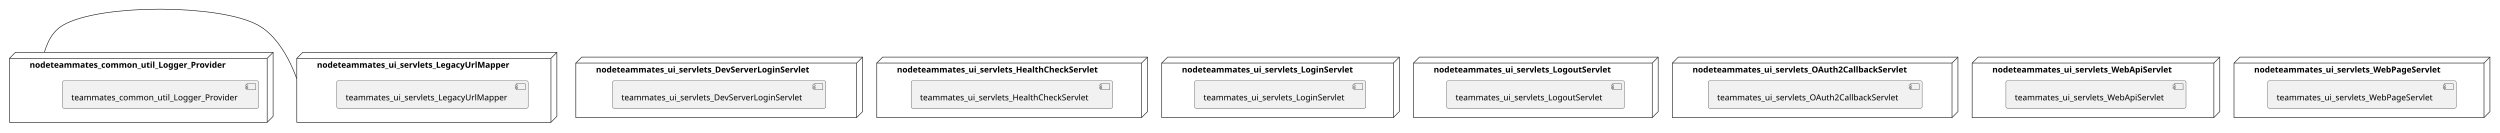
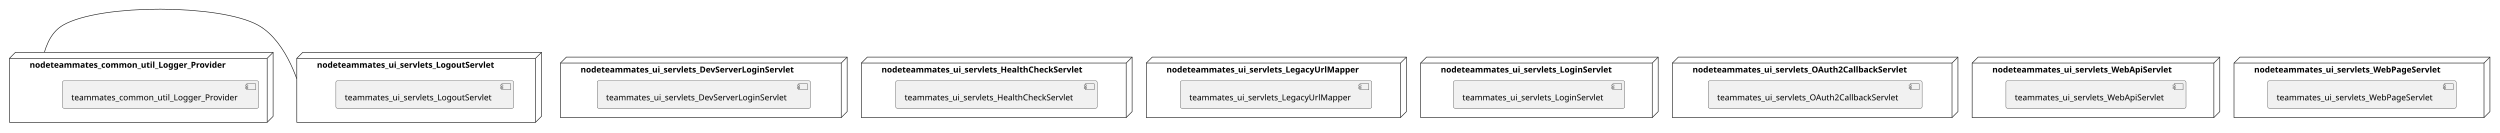
<svg xmlns="http://www.w3.org/2000/svg" xmlns:xlink="http://www.w3.org/1999/xlink" contentStyleType="text/css" height="223px" preserveAspectRatio="none" style="width:4220px;height:223px;background:#FFFFFF;" version="1.1" viewBox="0 0 4220 223" width="4220px" zoomAndPan="magnify">
  <defs />
  <g>
    <g id="cluster_nodeteammates_common_util_Logger_Provider">
      <polygon fill="none" points="16,98.41,26,88.41,461,88.41,461,196.41,451,206.41,16,206.41,16,98.41" style="stroke:#181818;stroke-width:1.0;" />
      <line style="stroke:#181818;stroke-width:1.0;" x1="451" x2="461" y1="98.41" y2="88.41" />
      <line style="stroke:#181818;stroke-width:1.0;" x1="16" x2="451" y1="98.41" y2="98.41" />
      <line style="stroke:#181818;stroke-width:1.0;" x1="451" x2="451" y1="98.41" y2="206.41" />
      <text fill="#000000" font-family="sans-serif" font-size="14" font-weight="bold" lengthAdjust="spacing" textLength="369" x="50" y="114.405">nodeteammates_common_util_Logger_Provider</text>
    </g>
    <g id="cluster_nodeteammates_ui_servlets_DevServerLoginServlet">
-       <polygon fill="none" points="972,106.41,982,96.41,1456,96.41,1456,188.41,1446,198.41,972,198.41,972,106.41" style="stroke:#181818;stroke-width:1.0;" />
-       <line style="stroke:#181818;stroke-width:1.0;" x1="1446" x2="1456" y1="106.41" y2="96.41" />
-       <line style="stroke:#181818;stroke-width:1.0;" x1="972" x2="1446" y1="106.41" y2="106.41" />
-       <line style="stroke:#181818;stroke-width:1.0;" x1="1446" x2="1446" y1="106.41" y2="198.41" />
-       <text fill="#000000" font-family="sans-serif" font-size="14" font-weight="bold" lengthAdjust="spacing" textLength="408" x="1006" y="122.405">nodeteammates_ui_servlets_DevServerLoginServlet</text>
+       <polygon fill="none" points="946,106.41,956,96.41,1430,96.41,1430,188.41,1420,198.41,946,198.41,946,106.41" style="stroke:#181818;stroke-width:1.0;" />
+       <line style="stroke:#181818;stroke-width:1.0;" x1="1420" x2="1430" y1="106.41" y2="96.41" />
+       <line style="stroke:#181818;stroke-width:1.0;" x1="946" x2="1420" y1="106.41" y2="106.41" />
+       <line style="stroke:#181818;stroke-width:1.0;" x1="1420" x2="1420" y1="106.41" y2="198.41" />
+       <text fill="#000000" font-family="sans-serif" font-size="14" font-weight="bold" lengthAdjust="spacing" textLength="408" x="980" y="122.405">nodeteammates_ui_servlets_DevServerLoginServlet</text>
    </g>
    <g id="cluster_nodeteammates_ui_servlets_HealthCheckServlet">
-       <polygon fill="none" points="1480,106.41,1490,96.41,1937,96.41,1937,188.41,1927,198.41,1480,198.41,1480,106.41" style="stroke:#181818;stroke-width:1.0;" />
-       <line style="stroke:#181818;stroke-width:1.0;" x1="1927" x2="1937" y1="106.41" y2="96.41" />
-       <line style="stroke:#181818;stroke-width:1.0;" x1="1480" x2="1927" y1="106.41" y2="106.41" />
-       <line style="stroke:#181818;stroke-width:1.0;" x1="1927" x2="1927" y1="106.41" y2="198.41" />
-       <text fill="#000000" font-family="sans-serif" font-size="14" font-weight="bold" lengthAdjust="spacing" textLength="381" x="1514" y="122.405">nodeteammates_ui_servlets_HealthCheckServlet</text>
+       <polygon fill="none" points="1454,106.41,1464,96.41,1911,96.41,1911,188.41,1901,198.41,1454,198.41,1454,106.41" style="stroke:#181818;stroke-width:1.0;" />
+       <line style="stroke:#181818;stroke-width:1.0;" x1="1901" x2="1911" y1="106.41" y2="96.41" />
+       <line style="stroke:#181818;stroke-width:1.0;" x1="1454" x2="1901" y1="106.41" y2="106.41" />
+       <line style="stroke:#181818;stroke-width:1.0;" x1="1901" x2="1901" y1="106.41" y2="198.41" />
+       <text fill="#000000" font-family="sans-serif" font-size="14" font-weight="bold" lengthAdjust="spacing" textLength="381" x="1488" y="122.405">nodeteammates_ui_servlets_HealthCheckServlet</text>
    </g>
    <g id="cluster_nodeteammates_ui_servlets_LegacyUrlMapper">
-       <polygon fill="none" points="501,98.41,511,88.41,940,88.41,940,196.41,930,206.41,501,206.41,501,98.41" style="stroke:#181818;stroke-width:1.0;" />
-       <line style="stroke:#181818;stroke-width:1.0;" x1="930" x2="940" y1="98.41" y2="88.41" />
-       <line style="stroke:#181818;stroke-width:1.0;" x1="501" x2="930" y1="98.41" y2="98.41" />
-       <line style="stroke:#181818;stroke-width:1.0;" x1="930" x2="930" y1="98.41" y2="206.41" />
-       <text fill="#000000" font-family="sans-serif" font-size="14" font-weight="bold" lengthAdjust="spacing" textLength="363" x="535" y="114.405">nodeteammates_ui_servlets_LegacyUrlMapper</text>
+       <polygon fill="none" points="1935,106.41,1945,96.41,2374,96.41,2374,188.41,2364,198.41,1935,198.41,1935,106.41" style="stroke:#181818;stroke-width:1.0;" />
+       <line style="stroke:#181818;stroke-width:1.0;" x1="2364" x2="2374" y1="106.41" y2="96.41" />
+       <line style="stroke:#181818;stroke-width:1.0;" x1="1935" x2="2364" y1="106.41" y2="106.41" />
+       <line style="stroke:#181818;stroke-width:1.0;" x1="2364" x2="2364" y1="106.41" y2="198.41" />
+       <text fill="#000000" font-family="sans-serif" font-size="14" font-weight="bold" lengthAdjust="spacing" textLength="363" x="1969" y="122.405">nodeteammates_ui_servlets_LegacyUrlMapper</text>
    </g>
    <g id="cluster_nodeteammates_ui_servlets_LoginServlet">
-       <polygon fill="none" points="1961,106.41,1971,96.41,2362,96.41,2362,188.41,2352,198.41,1961,198.41,1961,106.41" style="stroke:#181818;stroke-width:1.0;" />
-       <line style="stroke:#181818;stroke-width:1.0;" x1="2352" x2="2362" y1="106.41" y2="96.41" />
-       <line style="stroke:#181818;stroke-width:1.0;" x1="1961" x2="2352" y1="106.41" y2="106.41" />
-       <line style="stroke:#181818;stroke-width:1.0;" x1="2352" x2="2352" y1="106.41" y2="198.41" />
-       <text fill="#000000" font-family="sans-serif" font-size="14" font-weight="bold" lengthAdjust="spacing" textLength="325" x="1995" y="122.405">nodeteammates_ui_servlets_LoginServlet</text>
+       <polygon fill="none" points="2398,106.41,2408,96.41,2799,96.41,2799,188.41,2789,198.41,2398,198.41,2398,106.41" style="stroke:#181818;stroke-width:1.0;" />
+       <line style="stroke:#181818;stroke-width:1.0;" x1="2789" x2="2799" y1="106.41" y2="96.41" />
+       <line style="stroke:#181818;stroke-width:1.0;" x1="2398" x2="2789" y1="106.41" y2="106.41" />
+       <line style="stroke:#181818;stroke-width:1.0;" x1="2789" x2="2789" y1="106.41" y2="198.41" />
+       <text fill="#000000" font-family="sans-serif" font-size="14" font-weight="bold" lengthAdjust="spacing" textLength="325" x="2432" y="122.405">nodeteammates_ui_servlets_LoginServlet</text>
    </g>
    <g id="cluster_nodeteammates_ui_servlets_LogoutServlet">
-       <polygon fill="none" points="2386,106.41,2396,96.41,2799,96.41,2799,188.41,2789,198.41,2386,198.41,2386,106.41" style="stroke:#181818;stroke-width:1.0;" />
-       <line style="stroke:#181818;stroke-width:1.0;" x1="2789" x2="2799" y1="106.41" y2="96.41" />
-       <line style="stroke:#181818;stroke-width:1.0;" x1="2386" x2="2789" y1="106.41" y2="106.41" />
-       <line style="stroke:#181818;stroke-width:1.0;" x1="2789" x2="2789" y1="106.41" y2="198.41" />
-       <text fill="#000000" font-family="sans-serif" font-size="14" font-weight="bold" lengthAdjust="spacing" textLength="337" x="2420" y="122.405">nodeteammates_ui_servlets_LogoutServlet</text>
+       <polygon fill="none" points="501,98.41,511,88.41,914,88.41,914,196.41,904,206.41,501,206.41,501,98.41" style="stroke:#181818;stroke-width:1.0;" />
+       <line style="stroke:#181818;stroke-width:1.0;" x1="904" x2="914" y1="98.41" y2="88.41" />
+       <line style="stroke:#181818;stroke-width:1.0;" x1="501" x2="904" y1="98.41" y2="98.41" />
+       <line style="stroke:#181818;stroke-width:1.0;" x1="904" x2="904" y1="98.41" y2="206.41" />
+       <text fill="#000000" font-family="sans-serif" font-size="14" font-weight="bold" lengthAdjust="spacing" textLength="337" x="535" y="114.405">nodeteammates_ui_servlets_LogoutServlet</text>
    </g>
    <g id="cluster_nodeteammates_ui_servlets_OAuth2CallbackServlet">
      <polygon fill="none" points="2823,106.41,2833,96.41,3305,96.41,3305,188.41,3295,198.41,2823,198.41,2823,106.41" style="stroke:#181818;stroke-width:1.0;" />
      <line style="stroke:#181818;stroke-width:1.0;" x1="3295" x2="3305" y1="106.41" y2="96.41" />
      <line style="stroke:#181818;stroke-width:1.0;" x1="2823" x2="3295" y1="106.41" y2="106.41" />
      <line style="stroke:#181818;stroke-width:1.0;" x1="3295" x2="3295" y1="106.41" y2="198.41" />
      <text fill="#000000" font-family="sans-serif" font-size="14" font-weight="bold" lengthAdjust="spacing" textLength="406" x="2857" y="122.405">nodeteammates_ui_servlets_OAuth2CallbackServlet</text>
    </g>
    <g id="cluster_nodeteammates_ui_servlets_WebApiServlet">
      <polygon fill="none" points="3329,106.41,3339,96.41,3747,96.41,3747,188.41,3737,198.41,3329,198.41,3329,106.41" style="stroke:#181818;stroke-width:1.0;" />
      <line style="stroke:#181818;stroke-width:1.0;" x1="3737" x2="3747" y1="106.41" y2="96.41" />
      <line style="stroke:#181818;stroke-width:1.0;" x1="3329" x2="3737" y1="106.41" y2="106.41" />
      <line style="stroke:#181818;stroke-width:1.0;" x1="3737" x2="3737" y1="106.41" y2="198.41" />
      <text fill="#000000" font-family="sans-serif" font-size="14" font-weight="bold" lengthAdjust="spacing" textLength="342" x="3363" y="122.405">nodeteammates_ui_servlets_WebApiServlet</text>
    </g>
    <g id="cluster_nodeteammates_ui_servlets_WebPageServlet">
      <polygon fill="none" points="3771,106.41,3781,96.41,4203,96.41,4203,188.41,4193,198.41,3771,198.41,3771,106.41" style="stroke:#181818;stroke-width:1.0;" />
      <line style="stroke:#181818;stroke-width:1.0;" x1="4193" x2="4203" y1="106.41" y2="96.41" />
      <line style="stroke:#181818;stroke-width:1.0;" x1="3771" x2="4193" y1="106.41" y2="106.41" />
      <line style="stroke:#181818;stroke-width:1.0;" x1="4193" x2="4193" y1="106.41" y2="198.41" />
      <text fill="#000000" font-family="sans-serif" font-size="14" font-weight="bold" lengthAdjust="spacing" textLength="356" x="3805" y="122.405">nodeteammates_ui_servlets_WebPageServlet</text>
    </g>
    <g id="elem_teammates_common_util_Logger_Provider">
-       <a href="teammates-teammates.system#_SiLFoFR-Ee-v2Jw9oPbRKg" target="_top" title="teammates-teammates.system#_SiLFoFR-Ee-v2Jw9oPbRKg" xlink:actuate="onRequest" xlink:href="teammates-teammates.system#_SiLFoFR-Ee-v2Jw9oPbRKg" xlink:show="new" xlink:title="teammates-teammates.system#_SiLFoFR-Ee-v2Jw9oPbRKg" xlink:type="simple">
+       <a href="teammates-teammates.system#_U8-EIFUuEe-ihrBQaky_Ng" target="_top" title="teammates-teammates.system#_U8-EIFUuEe-ihrBQaky_Ng" xlink:actuate="onRequest" xlink:href="teammates-teammates.system#_U8-EIFUuEe-ihrBQaky_Ng" xlink:show="new" xlink:title="teammates-teammates.system#_U8-EIFUuEe-ihrBQaky_Ng" xlink:type="simple">
        <rect fill="#F1F1F1" height="46.297" rx="2.5" ry="2.5" style="stroke:#181818;stroke-width:0.5;" width="331" x="105.5" y="136.41" />
        <rect fill="#F1F1F1" height="10" style="stroke:#181818;stroke-width:0.5;" width="15" x="416.5" y="141.41" />
        <rect fill="#F1F1F1" height="2" style="stroke:#181818;stroke-width:0.5;" width="4" x="414.5" y="143.41" />
        <rect fill="#F1F1F1" height="2" style="stroke:#181818;stroke-width:0.5;" width="4" x="414.5" y="147.41" />
        <text fill="#000000" font-family="sans-serif" font-size="14" lengthAdjust="spacing" textLength="291" x="120.5" y="169.405">teammates_common_util_Logger_Provider</text>
      </a>
    </g>
    <g id="elem_teammates_ui_servlets_DevServerLoginServlet">
-       <a href="teammates-teammates.system#_SiLFoFR-Ee-v2Jw9oPbRKg" target="_top" title="teammates-teammates.system#_SiLFoFR-Ee-v2Jw9oPbRKg" xlink:actuate="onRequest" xlink:href="teammates-teammates.system#_SiLFoFR-Ee-v2Jw9oPbRKg" xlink:show="new" xlink:title="teammates-teammates.system#_SiLFoFR-Ee-v2Jw9oPbRKg" xlink:type="simple">
-         <rect fill="#F1F1F1" height="46.297" rx="2.5" ry="2.5" style="stroke:#181818;stroke-width:0.5;" width="360" x="1034" y="136.41" />
-         <rect fill="#F1F1F1" height="10" style="stroke:#181818;stroke-width:0.5;" width="15" x="1374" y="141.41" />
-         <rect fill="#F1F1F1" height="2" style="stroke:#181818;stroke-width:0.5;" width="4" x="1372" y="143.41" />
-         <rect fill="#F1F1F1" height="2" style="stroke:#181818;stroke-width:0.5;" width="4" x="1372" y="147.41" />
-         <text fill="#000000" font-family="sans-serif" font-size="14" lengthAdjust="spacing" textLength="320" x="1049" y="169.405">teammates_ui_servlets_DevServerLoginServlet</text>
+       <a href="teammates-teammates.system#_U8-EIFUuEe-ihrBQaky_Ng" target="_top" title="teammates-teammates.system#_U8-EIFUuEe-ihrBQaky_Ng" xlink:actuate="onRequest" xlink:href="teammates-teammates.system#_U8-EIFUuEe-ihrBQaky_Ng" xlink:show="new" xlink:title="teammates-teammates.system#_U8-EIFUuEe-ihrBQaky_Ng" xlink:type="simple">
+         <rect fill="#F1F1F1" height="46.297" rx="2.5" ry="2.5" style="stroke:#181818;stroke-width:0.5;" width="360" x="1008" y="136.41" />
+         <rect fill="#F1F1F1" height="10" style="stroke:#181818;stroke-width:0.5;" width="15" x="1348" y="141.41" />
+         <rect fill="#F1F1F1" height="2" style="stroke:#181818;stroke-width:0.5;" width="4" x="1346" y="143.41" />
+         <rect fill="#F1F1F1" height="2" style="stroke:#181818;stroke-width:0.5;" width="4" x="1346" y="147.41" />
+         <text fill="#000000" font-family="sans-serif" font-size="14" lengthAdjust="spacing" textLength="320" x="1023" y="169.405">teammates_ui_servlets_DevServerLoginServlet</text>
      </a>
    </g>
    <g id="elem_teammates_ui_servlets_HealthCheckServlet">
-       <a href="teammates-teammates.system#_SiLFoFR-Ee-v2Jw9oPbRKg" target="_top" title="teammates-teammates.system#_SiLFoFR-Ee-v2Jw9oPbRKg" xlink:actuate="onRequest" xlink:href="teammates-teammates.system#_SiLFoFR-Ee-v2Jw9oPbRKg" xlink:show="new" xlink:title="teammates-teammates.system#_SiLFoFR-Ee-v2Jw9oPbRKg" xlink:type="simple">
-         <rect fill="#F1F1F1" height="46.297" rx="2.5" ry="2.5" style="stroke:#181818;stroke-width:0.5;" width="340" x="1538" y="136.41" />
-         <rect fill="#F1F1F1" height="10" style="stroke:#181818;stroke-width:0.5;" width="15" x="1858" y="141.41" />
-         <rect fill="#F1F1F1" height="2" style="stroke:#181818;stroke-width:0.5;" width="4" x="1856" y="143.41" />
-         <rect fill="#F1F1F1" height="2" style="stroke:#181818;stroke-width:0.5;" width="4" x="1856" y="147.41" />
-         <text fill="#000000" font-family="sans-serif" font-size="14" lengthAdjust="spacing" textLength="300" x="1553" y="169.405">teammates_ui_servlets_HealthCheckServlet</text>
+       <a href="teammates-teammates.system#_U8-EIFUuEe-ihrBQaky_Ng" target="_top" title="teammates-teammates.system#_U8-EIFUuEe-ihrBQaky_Ng" xlink:actuate="onRequest" xlink:href="teammates-teammates.system#_U8-EIFUuEe-ihrBQaky_Ng" xlink:show="new" xlink:title="teammates-teammates.system#_U8-EIFUuEe-ihrBQaky_Ng" xlink:type="simple">
+         <rect fill="#F1F1F1" height="46.297" rx="2.5" ry="2.5" style="stroke:#181818;stroke-width:0.5;" width="340" x="1512" y="136.41" />
+         <rect fill="#F1F1F1" height="10" style="stroke:#181818;stroke-width:0.5;" width="15" x="1832" y="141.41" />
+         <rect fill="#F1F1F1" height="2" style="stroke:#181818;stroke-width:0.5;" width="4" x="1830" y="143.41" />
+         <rect fill="#F1F1F1" height="2" style="stroke:#181818;stroke-width:0.5;" width="4" x="1830" y="147.41" />
+         <text fill="#000000" font-family="sans-serif" font-size="14" lengthAdjust="spacing" textLength="300" x="1527" y="169.405">teammates_ui_servlets_HealthCheckServlet</text>
      </a>
    </g>
    <g id="elem_teammates_ui_servlets_LegacyUrlMapper">
-       <a href="teammates-teammates.system#_SiLFoFR-Ee-v2Jw9oPbRKg" target="_top" title="teammates-teammates.system#_SiLFoFR-Ee-v2Jw9oPbRKg" xlink:actuate="onRequest" xlink:href="teammates-teammates.system#_SiLFoFR-Ee-v2Jw9oPbRKg" xlink:show="new" xlink:title="teammates-teammates.system#_SiLFoFR-Ee-v2Jw9oPbRKg" xlink:type="simple">
-         <rect fill="#F1F1F1" height="46.297" rx="2.5" ry="2.5" style="stroke:#181818;stroke-width:0.5;" width="323" x="568.5" y="136.41" />
-         <rect fill="#F1F1F1" height="10" style="stroke:#181818;stroke-width:0.5;" width="15" x="871.5" y="141.41" />
-         <rect fill="#F1F1F1" height="2" style="stroke:#181818;stroke-width:0.5;" width="4" x="869.5" y="143.41" />
-         <rect fill="#F1F1F1" height="2" style="stroke:#181818;stroke-width:0.5;" width="4" x="869.5" y="147.41" />
-         <text fill="#000000" font-family="sans-serif" font-size="14" lengthAdjust="spacing" textLength="283" x="583.5" y="169.405">teammates_ui_servlets_LegacyUrlMapper</text>
+       <a href="teammates-teammates.system#_U8-EIFUuEe-ihrBQaky_Ng" target="_top" title="teammates-teammates.system#_U8-EIFUuEe-ihrBQaky_Ng" xlink:actuate="onRequest" xlink:href="teammates-teammates.system#_U8-EIFUuEe-ihrBQaky_Ng" xlink:show="new" xlink:title="teammates-teammates.system#_U8-EIFUuEe-ihrBQaky_Ng" xlink:type="simple">
+         <rect fill="#F1F1F1" height="46.297" rx="2.5" ry="2.5" style="stroke:#181818;stroke-width:0.5;" width="323" x="1992.5" y="136.41" />
+         <rect fill="#F1F1F1" height="10" style="stroke:#181818;stroke-width:0.5;" width="15" x="2295.5" y="141.41" />
+         <rect fill="#F1F1F1" height="2" style="stroke:#181818;stroke-width:0.5;" width="4" x="2293.5" y="143.41" />
+         <rect fill="#F1F1F1" height="2" style="stroke:#181818;stroke-width:0.5;" width="4" x="2293.5" y="147.41" />
+         <text fill="#000000" font-family="sans-serif" font-size="14" lengthAdjust="spacing" textLength="283" x="2007.5" y="169.405">teammates_ui_servlets_LegacyUrlMapper</text>
      </a>
    </g>
    <g id="elem_teammates_ui_servlets_LoginServlet">
-       <a href="teammates-teammates.system#_SiLFoFR-Ee-v2Jw9oPbRKg" target="_top" title="teammates-teammates.system#_SiLFoFR-Ee-v2Jw9oPbRKg" xlink:actuate="onRequest" xlink:href="teammates-teammates.system#_SiLFoFR-Ee-v2Jw9oPbRKg" xlink:show="new" xlink:title="teammates-teammates.system#_SiLFoFR-Ee-v2Jw9oPbRKg" xlink:type="simple">
-         <rect fill="#F1F1F1" height="46.297" rx="2.5" ry="2.5" style="stroke:#181818;stroke-width:0.5;" width="289" x="2016.5" y="136.41" />
-         <rect fill="#F1F1F1" height="10" style="stroke:#181818;stroke-width:0.5;" width="15" x="2285.5" y="141.41" />
-         <rect fill="#F1F1F1" height="2" style="stroke:#181818;stroke-width:0.5;" width="4" x="2283.5" y="143.41" />
-         <rect fill="#F1F1F1" height="2" style="stroke:#181818;stroke-width:0.5;" width="4" x="2283.5" y="147.41" />
-         <text fill="#000000" font-family="sans-serif" font-size="14" lengthAdjust="spacing" textLength="249" x="2031.5" y="169.405">teammates_ui_servlets_LoginServlet</text>
+       <a href="teammates-teammates.system#_U8-EIFUuEe-ihrBQaky_Ng" target="_top" title="teammates-teammates.system#_U8-EIFUuEe-ihrBQaky_Ng" xlink:actuate="onRequest" xlink:href="teammates-teammates.system#_U8-EIFUuEe-ihrBQaky_Ng" xlink:show="new" xlink:title="teammates-teammates.system#_U8-EIFUuEe-ihrBQaky_Ng" xlink:type="simple">
+         <rect fill="#F1F1F1" height="46.297" rx="2.5" ry="2.5" style="stroke:#181818;stroke-width:0.5;" width="289" x="2453.5" y="136.41" />
+         <rect fill="#F1F1F1" height="10" style="stroke:#181818;stroke-width:0.5;" width="15" x="2722.5" y="141.41" />
+         <rect fill="#F1F1F1" height="2" style="stroke:#181818;stroke-width:0.5;" width="4" x="2720.5" y="143.41" />
+         <rect fill="#F1F1F1" height="2" style="stroke:#181818;stroke-width:0.5;" width="4" x="2720.5" y="147.41" />
+         <text fill="#000000" font-family="sans-serif" font-size="14" lengthAdjust="spacing" textLength="249" x="2468.5" y="169.405">teammates_ui_servlets_LoginServlet</text>
      </a>
    </g>
    <g id="elem_teammates_ui_servlets_LogoutServlet">
-       <a href="teammates-teammates.system#_SiLFoFR-Ee-v2Jw9oPbRKg" target="_top" title="teammates-teammates.system#_SiLFoFR-Ee-v2Jw9oPbRKg" xlink:actuate="onRequest" xlink:href="teammates-teammates.system#_SiLFoFR-Ee-v2Jw9oPbRKg" xlink:show="new" xlink:title="teammates-teammates.system#_SiLFoFR-Ee-v2Jw9oPbRKg" xlink:type="simple">
-         <rect fill="#F1F1F1" height="46.297" rx="2.5" ry="2.5" style="stroke:#181818;stroke-width:0.5;" width="300" x="2442" y="136.41" />
-         <rect fill="#F1F1F1" height="10" style="stroke:#181818;stroke-width:0.5;" width="15" x="2722" y="141.41" />
-         <rect fill="#F1F1F1" height="2" style="stroke:#181818;stroke-width:0.5;" width="4" x="2720" y="143.41" />
-         <rect fill="#F1F1F1" height="2" style="stroke:#181818;stroke-width:0.5;" width="4" x="2720" y="147.41" />
-         <text fill="#000000" font-family="sans-serif" font-size="14" lengthAdjust="spacing" textLength="260" x="2457" y="169.405">teammates_ui_servlets_LogoutServlet</text>
+       <a href="teammates-teammates.system#_U8-EIFUuEe-ihrBQaky_Ng" target="_top" title="teammates-teammates.system#_U8-EIFUuEe-ihrBQaky_Ng" xlink:actuate="onRequest" xlink:href="teammates-teammates.system#_U8-EIFUuEe-ihrBQaky_Ng" xlink:show="new" xlink:title="teammates-teammates.system#_U8-EIFUuEe-ihrBQaky_Ng" xlink:type="simple">
+         <rect fill="#F1F1F1" height="46.297" rx="2.5" ry="2.5" style="stroke:#181818;stroke-width:0.5;" width="300" x="567" y="136.41" />
+         <rect fill="#F1F1F1" height="10" style="stroke:#181818;stroke-width:0.5;" width="15" x="847" y="141.41" />
+         <rect fill="#F1F1F1" height="2" style="stroke:#181818;stroke-width:0.5;" width="4" x="845" y="143.41" />
+         <rect fill="#F1F1F1" height="2" style="stroke:#181818;stroke-width:0.5;" width="4" x="845" y="147.41" />
+         <text fill="#000000" font-family="sans-serif" font-size="14" lengthAdjust="spacing" textLength="260" x="582" y="169.405">teammates_ui_servlets_LogoutServlet</text>
      </a>
    </g>
    <g id="elem_teammates_ui_servlets_OAuth2CallbackServlet">
-       <a href="teammates-teammates.system#_SiLFoFR-Ee-v2Jw9oPbRKg" target="_top" title="teammates-teammates.system#_SiLFoFR-Ee-v2Jw9oPbRKg" xlink:actuate="onRequest" xlink:href="teammates-teammates.system#_SiLFoFR-Ee-v2Jw9oPbRKg" xlink:show="new" xlink:title="teammates-teammates.system#_SiLFoFR-Ee-v2Jw9oPbRKg" xlink:type="simple">
+       <a href="teammates-teammates.system#_U8-EIFUuEe-ihrBQaky_Ng" target="_top" title="teammates-teammates.system#_U8-EIFUuEe-ihrBQaky_Ng" xlink:actuate="onRequest" xlink:href="teammates-teammates.system#_U8-EIFUuEe-ihrBQaky_Ng" xlink:show="new" xlink:title="teammates-teammates.system#_U8-EIFUuEe-ihrBQaky_Ng" xlink:type="simple">
        <rect fill="#F1F1F1" height="46.297" rx="2.5" ry="2.5" style="stroke:#181818;stroke-width:0.5;" width="361" x="2883.5" y="136.41" />
        <rect fill="#F1F1F1" height="10" style="stroke:#181818;stroke-width:0.5;" width="15" x="3224.5" y="141.41" />
        <rect fill="#F1F1F1" height="2" style="stroke:#181818;stroke-width:0.5;" width="4" x="3222.5" y="143.41" />
        <rect fill="#F1F1F1" height="2" style="stroke:#181818;stroke-width:0.5;" width="4" x="3222.5" y="147.41" />
        <text fill="#000000" font-family="sans-serif" font-size="14" lengthAdjust="spacing" textLength="321" x="2898.5" y="169.405">teammates_ui_servlets_OAuth2CallbackServlet</text>
      </a>
    </g>
    <g id="elem_teammates_ui_servlets_WebApiServlet">
-       <a href="teammates-teammates.system#_SiLFoFR-Ee-v2Jw9oPbRKg" target="_top" title="teammates-teammates.system#_SiLFoFR-Ee-v2Jw9oPbRKg" xlink:actuate="onRequest" xlink:href="teammates-teammates.system#_SiLFoFR-Ee-v2Jw9oPbRKg" xlink:show="new" xlink:title="teammates-teammates.system#_SiLFoFR-Ee-v2Jw9oPbRKg" xlink:type="simple">
+       <a href="teammates-teammates.system#_U8-EIFUuEe-ihrBQaky_Ng" target="_top" title="teammates-teammates.system#_U8-EIFUuEe-ihrBQaky_Ng" xlink:actuate="onRequest" xlink:href="teammates-teammates.system#_U8-EIFUuEe-ihrBQaky_Ng" xlink:show="new" xlink:title="teammates-teammates.system#_U8-EIFUuEe-ihrBQaky_Ng" xlink:type="simple">
        <rect fill="#F1F1F1" height="46.297" rx="2.5" ry="2.5" style="stroke:#181818;stroke-width:0.5;" width="304" x="3386" y="136.41" />
        <rect fill="#F1F1F1" height="10" style="stroke:#181818;stroke-width:0.5;" width="15" x="3670" y="141.41" />
        <rect fill="#F1F1F1" height="2" style="stroke:#181818;stroke-width:0.5;" width="4" x="3668" y="143.41" />
        <rect fill="#F1F1F1" height="2" style="stroke:#181818;stroke-width:0.5;" width="4" x="3668" y="147.41" />
        <text fill="#000000" font-family="sans-serif" font-size="14" lengthAdjust="spacing" textLength="264" x="3401" y="169.405">teammates_ui_servlets_WebApiServlet</text>
      </a>
    </g>
    <g id="elem_teammates_ui_servlets_WebPageServlet">
-       <a href="teammates-teammates.system#_SiLFoFR-Ee-v2Jw9oPbRKg" target="_top" title="teammates-teammates.system#_SiLFoFR-Ee-v2Jw9oPbRKg" xlink:actuate="onRequest" xlink:href="teammates-teammates.system#_SiLFoFR-Ee-v2Jw9oPbRKg" xlink:show="new" xlink:title="teammates-teammates.system#_SiLFoFR-Ee-v2Jw9oPbRKg" xlink:type="simple">
+       <a href="teammates-teammates.system#_U8-EIFUuEe-ihrBQaky_Ng" target="_top" title="teammates-teammates.system#_U8-EIFUuEe-ihrBQaky_Ng" xlink:actuate="onRequest" xlink:href="teammates-teammates.system#_U8-EIFUuEe-ihrBQaky_Ng" xlink:show="new" xlink:title="teammates-teammates.system#_U8-EIFUuEe-ihrBQaky_Ng" xlink:type="simple">
        <rect fill="#F1F1F1" height="46.297" rx="2.5" ry="2.5" style="stroke:#181818;stroke-width:0.5;" width="318" x="3828" y="136.41" />
        <rect fill="#F1F1F1" height="10" style="stroke:#181818;stroke-width:0.5;" width="15" x="4126" y="141.41" />
        <rect fill="#F1F1F1" height="2" style="stroke:#181818;stroke-width:0.5;" width="4" x="4124" y="143.41" />
        <rect fill="#F1F1F1" height="2" style="stroke:#181818;stroke-width:0.5;" width="4" x="4124" y="147.41" />
        <text fill="#000000" font-family="sans-serif" font-size="14" lengthAdjust="spacing" textLength="278" x="3843" y="169.405">teammates_ui_servlets_WebPageServlet</text>
      </a>
    </g>
-     <g id="link_nodeteammates_common_util_Logger_Provider_nodeteammates_ui_servlets_LegacyUrlMapper">
-       <path d="M75.096,87.992 C75.151,87.796 75.207,87.601 75.263,87.406 C75.375,87.017 75.489,86.627 75.605,86.239 C75.837,85.461 76.077,84.686 76.325,83.914 C76.82,82.369 77.346,80.836 77.906,79.318 C79.026,76.282 80.279,73.307 81.679,70.426 C87.281,58.902 95.245,48.875 106.5,42.41 C169.9,6 371.51,7.04 435.5,42.41 C461.115,56.565 479.007,83.8 490.721,108.434 C493.65,114.592 496.192,120.588 498.372,126.176 C498.917,127.573 499.44,128.945 499.94,130.287 C500.19,130.958 500.434,131.622 500.673,132.278 C500.733,132.442 500.793,132.606 500.852,132.769 " fill="none" id="nodeteammates_common_util_Logger_Provider-nodeteammates_ui_servlets_LegacyUrlMapper" style="stroke:#181818;stroke-width:1.0;" />
+     <g id="link_nodeteammates_common_util_Logger_Provider_nodeteammates_ui_servlets_LogoutServlet">
+       <path d="M75.096,87.992 C75.151,87.796 75.207,87.601 75.263,87.406 C75.375,87.017 75.489,86.627 75.605,86.239 C75.837,85.461 76.077,84.686 76.325,83.914 C76.82,82.369 77.346,80.836 77.906,79.318 C79.026,76.282 80.279,73.307 81.679,70.426 C87.281,58.902 95.245,48.875 106.5,42.41 C169.9,6 371.51,7.04 435.5,42.41 C461.115,56.565 479.007,83.8 490.721,108.434 C493.65,114.592 496.192,120.588 498.372,126.176 C498.917,127.573 499.44,128.945 499.94,130.287 C500.19,130.958 500.434,131.622 500.673,132.278 C500.733,132.442 500.793,132.606 500.852,132.769 " fill="none" id="nodeteammates_common_util_Logger_Provider-nodeteammates_ui_servlets_LogoutServlet" style="stroke:#181818;stroke-width:1.0;" />
    </g>
  </g>
</svg>
